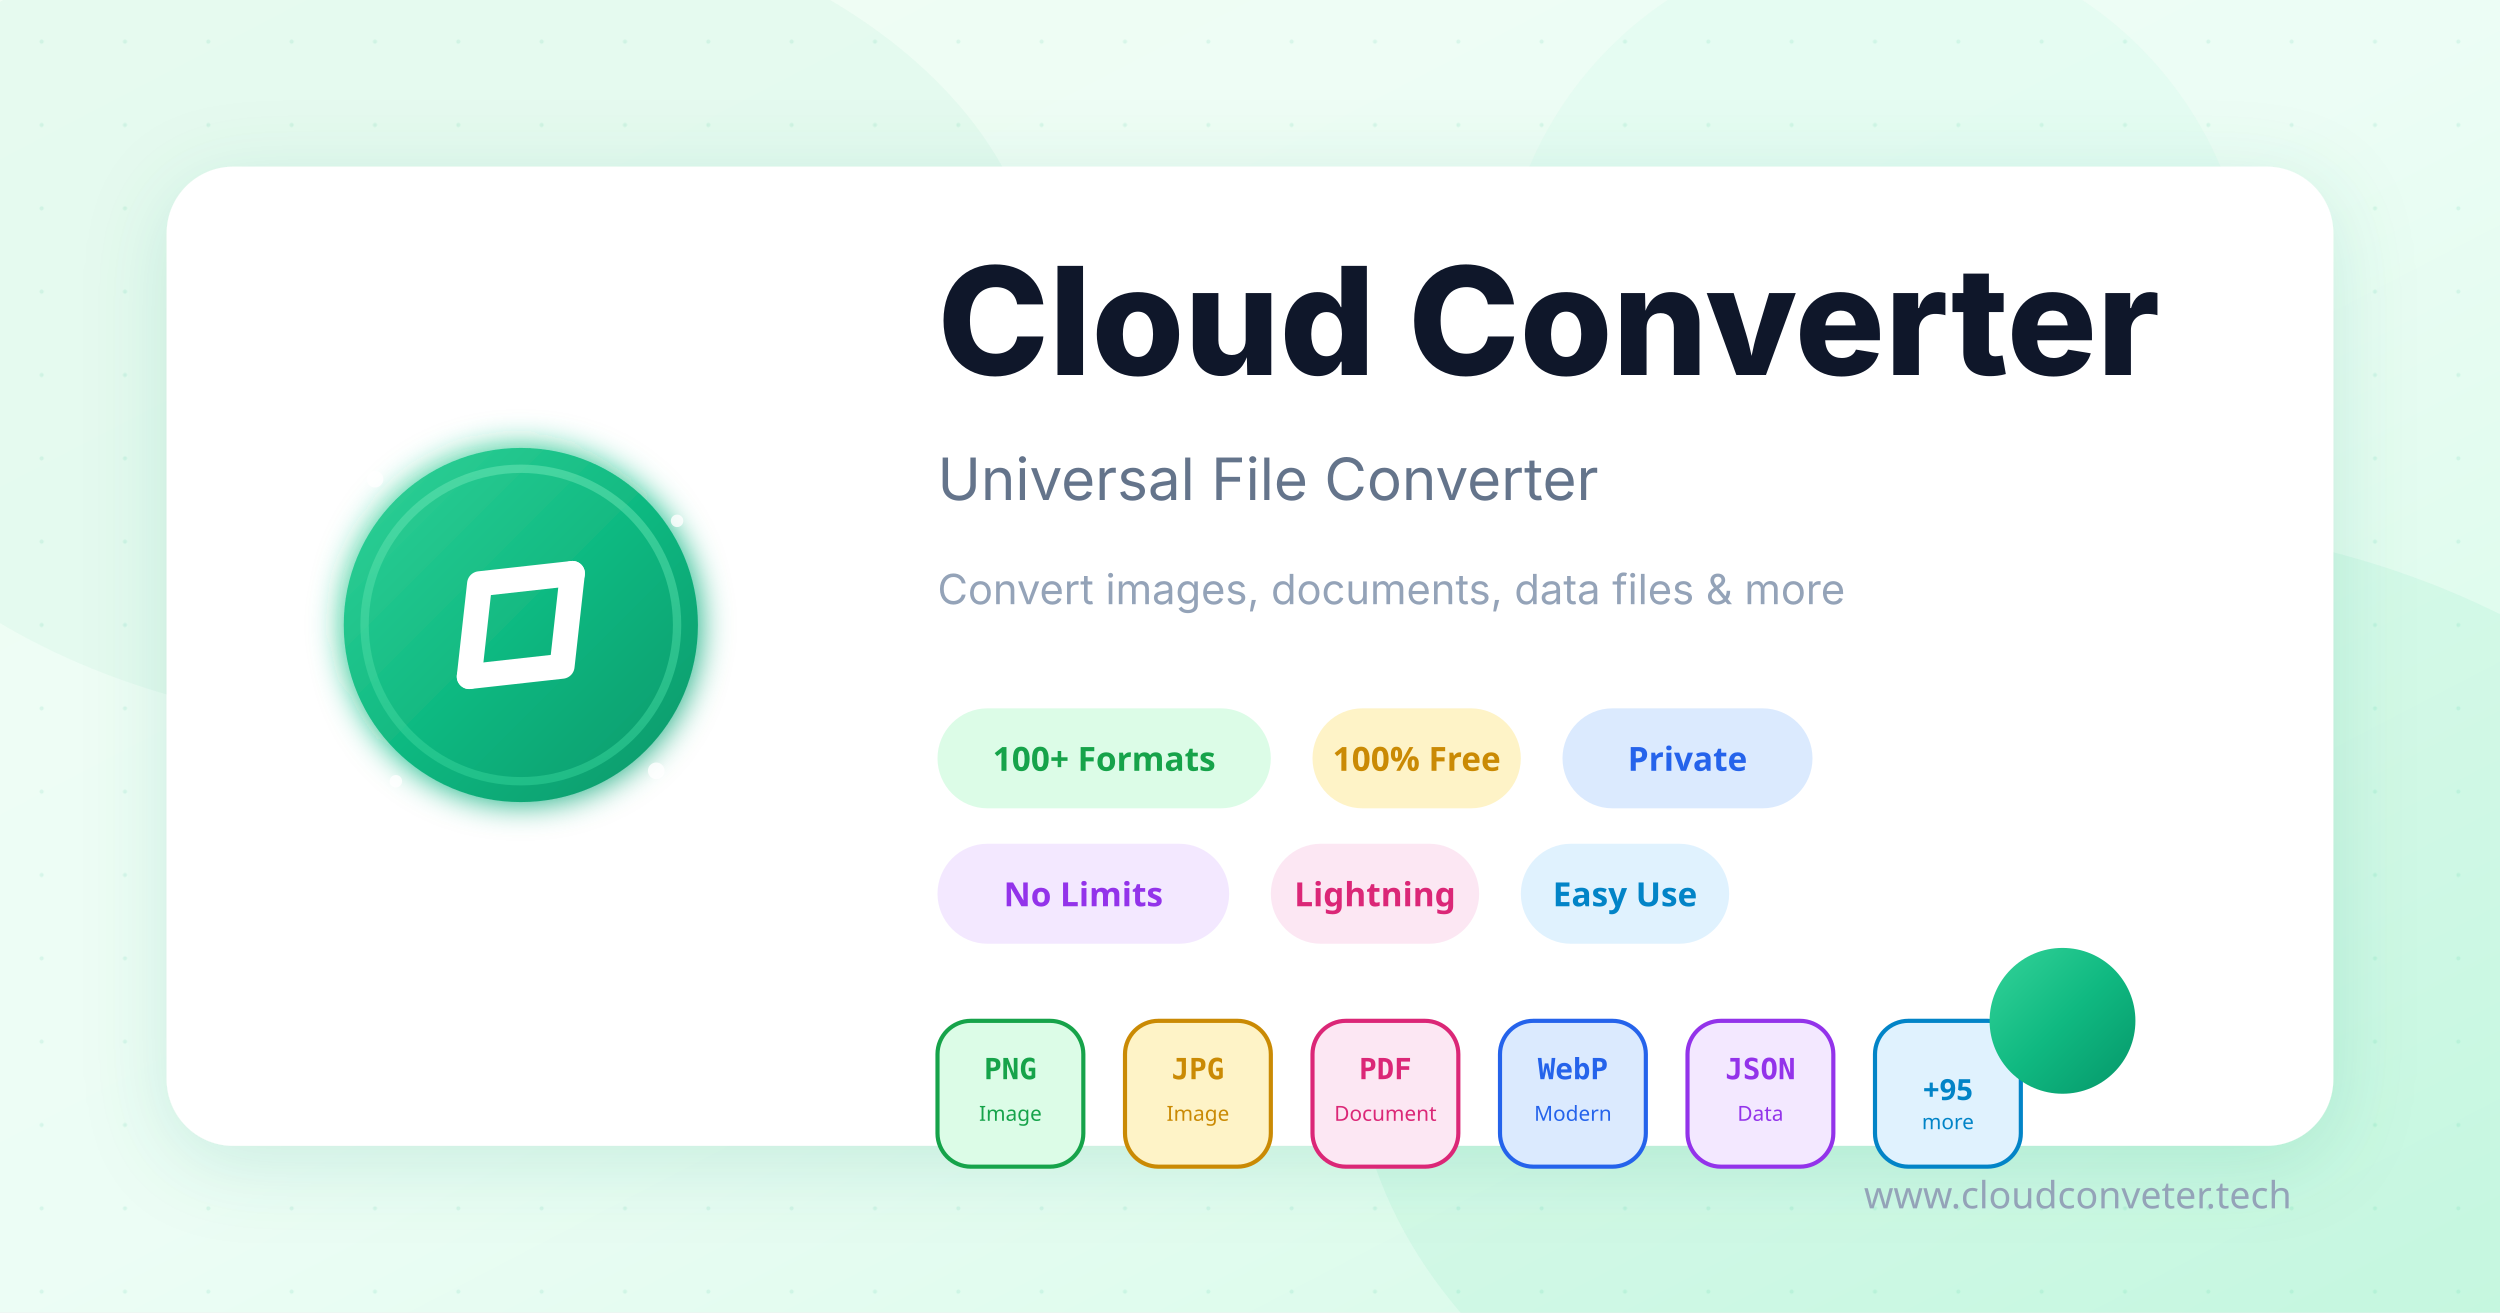
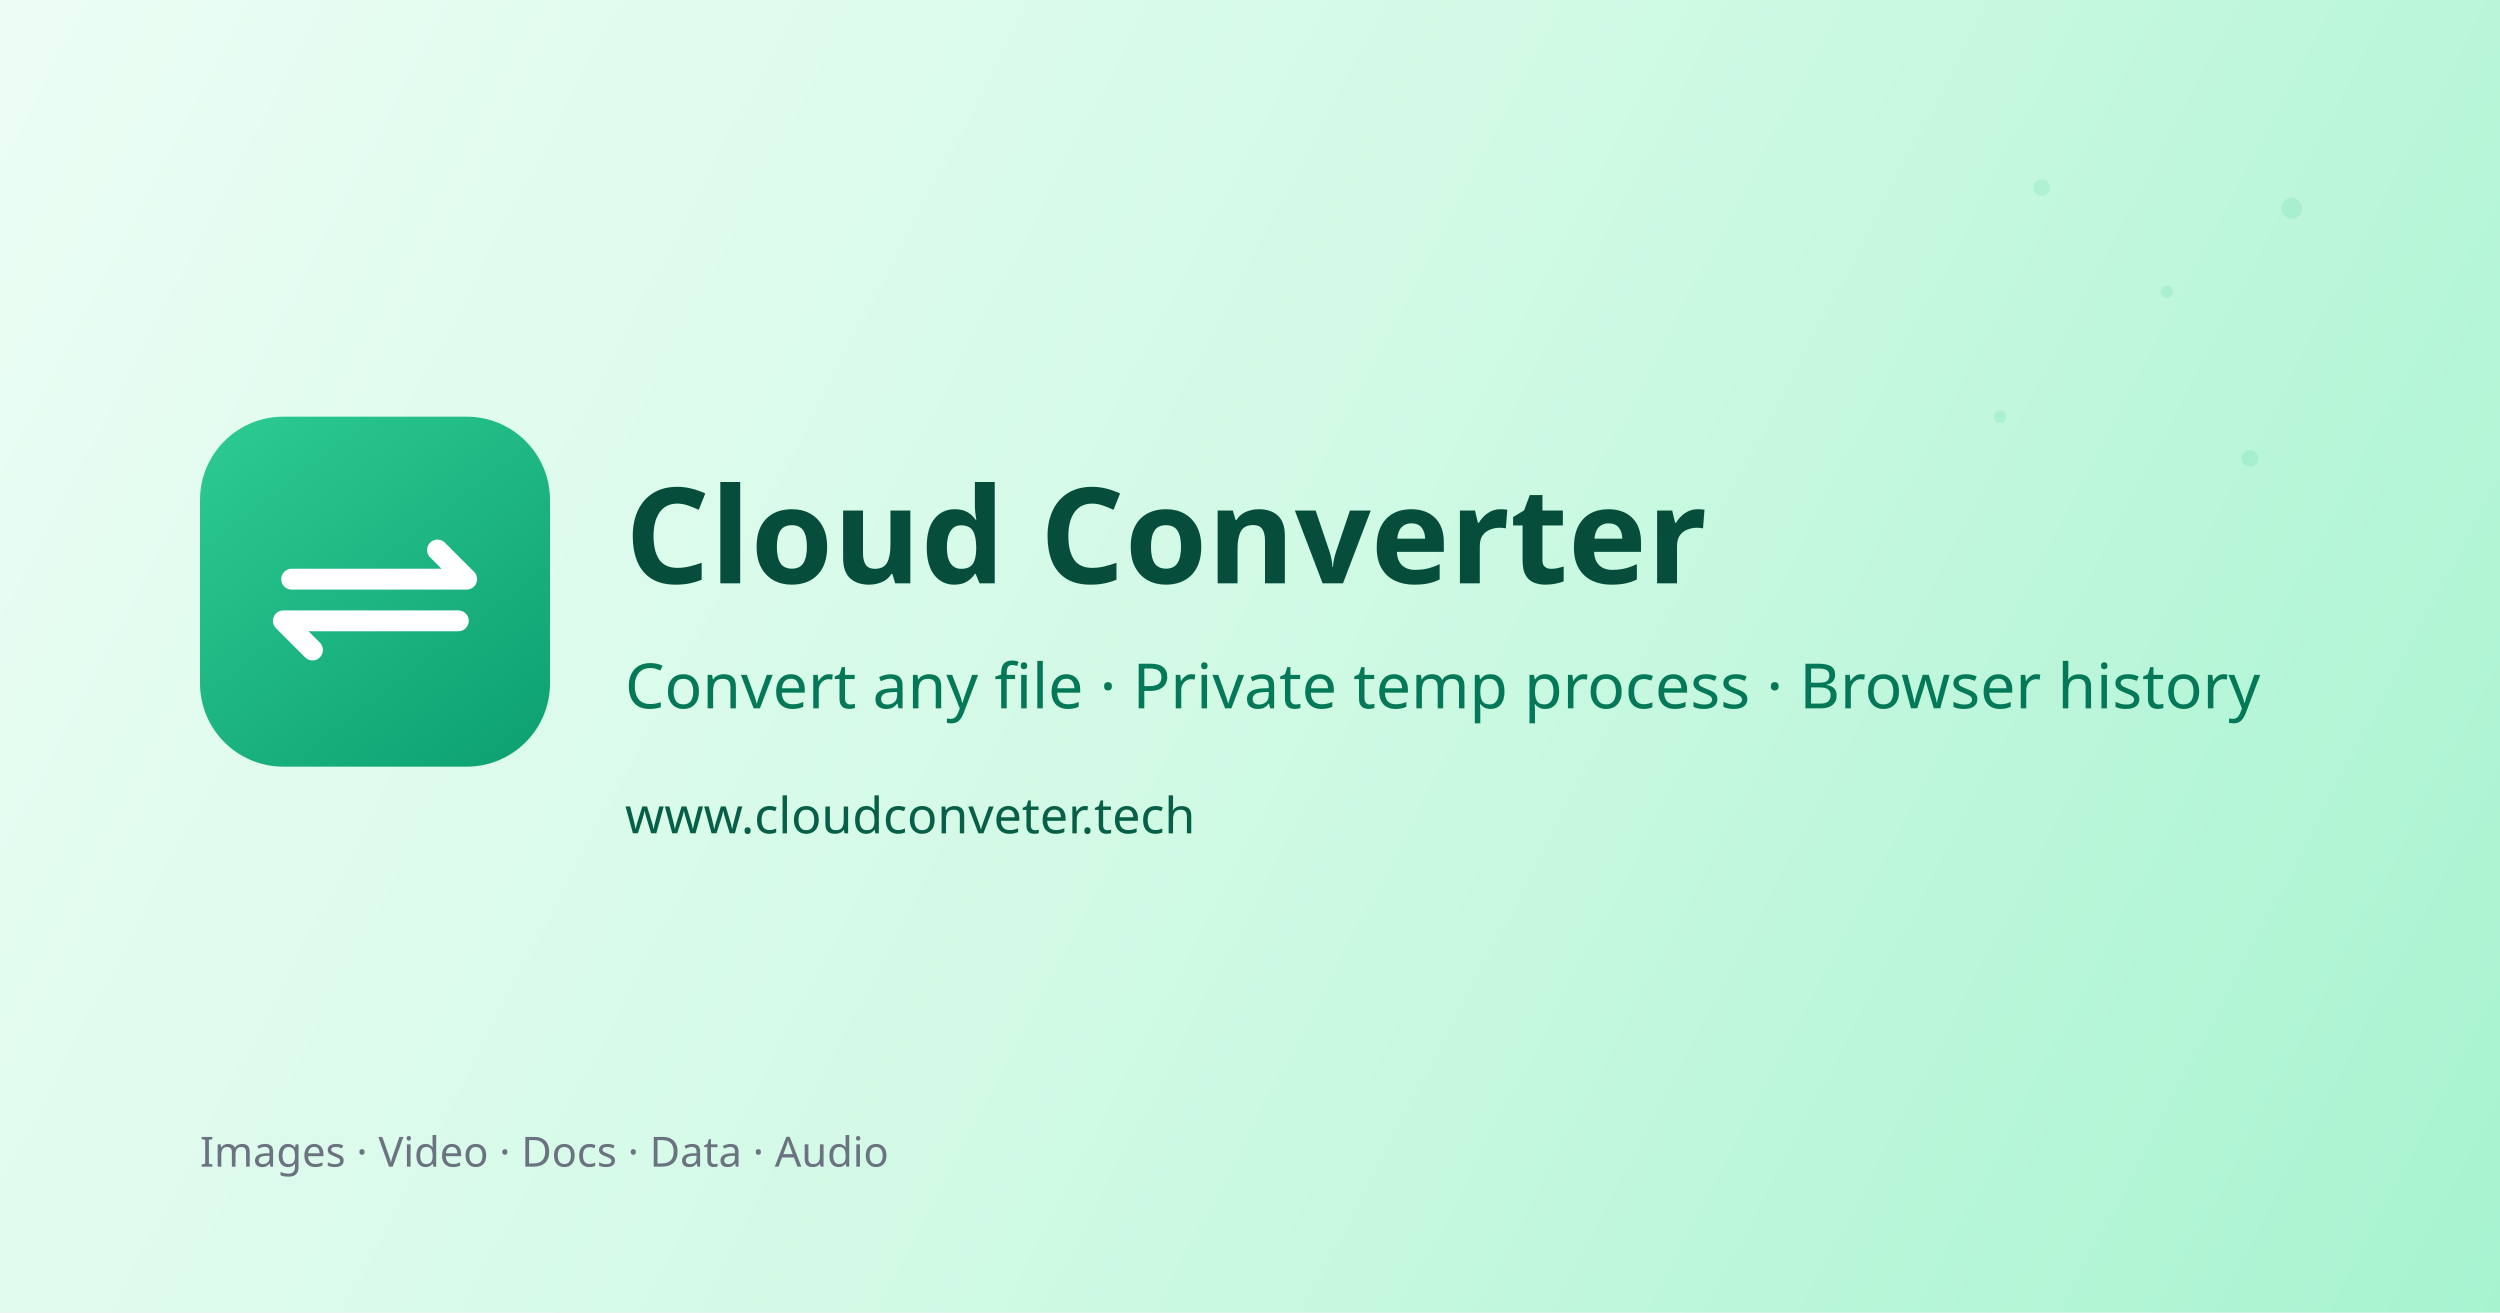
- <svg xmlns="http://www.w3.org/2000/svg" viewBox="0 0 1200 630">
+ <svg xmlns="http://www.w3.org/2000/svg" viewBox="0 0 1200 630" fill="none">
  <defs>
-     <linearGradient id="bgGrad1" x1="0%" y1="0%" x2="100%" y2="100%">
-       <stop offset="0%" style="stop-color:#f0fdf4" />
-       <stop offset="50%" style="stop-color:#ecfdf5" />
-       <stop offset="100%" style="stop-color:#d1fae5" />
+     <linearGradient id="ogBg" x1="0" y1="0" x2="1200" y2="630" gradientUnits="userSpaceOnUse">
+       <stop stop-color="#ecfdf5" />
+       <stop offset="0.5" stop-color="#d1fae5" />
+       <stop offset="1" stop-color="#a7f3d0" />
    </linearGradient>
-     <linearGradient id="brandGrad" x1="0%" y1="0%" x2="100%" y2="100%">
-       <stop offset="0%" style="stop-color:#34d399" />
-       <stop offset="50%" style="stop-color:#10b981" />
-       <stop offset="100%" style="stop-color:#059669" />
+     <linearGradient id="ogMark" x1="80" y1="160" x2="280" y2="420" gradientUnits="userSpaceOnUse">
+       <stop stop-color="#34d399" />
+       <stop offset="1" stop-color="#059669" />
    </linearGradient>
-     <linearGradient id="accentGrad" x1="0%" y1="0%" x2="0%" y2="100%">
-       <stop offset="0%" style="stop-color:#6ee7b7" />
-       <stop offset="100%" style="stop-color:#34d399" />
-     </linearGradient>
-     <filter id="cardShadow" x="-10%" y="-10%" width="120%" height="120%">
-       <feDropShadow dx="0" dy="8" stdDeviation="20" flood-color="#059669" flood-opacity="0.15" />
-     </filter>
-     <filter id="glow3" x="-50%" y="-50%" width="200%" height="200%">
-       <feGaussianBlur stdDeviation="8" result="coloredBlur" />
-       <feMerge>
-         <feMergeNode in="coloredBlur" />
-         <feMergeNode in="SourceGraphic" />
-       </feMerge>
-     </filter>
-     <pattern id="grid" width="40" height="40" patternUnits="userSpaceOnUse">
-       <circle cx="20" cy="20" r="1" fill="#10b981" opacity="0.1" />
-     </pattern>
  </defs>
-   <rect width="1200" height="630" fill="url(#bgGrad1)" />
-   <rect width="1200" height="630" fill="url(#grid)" />
-   <ellipse cx="200" cy="150" rx="300" ry="200" fill="#10b981" opacity="0.05" />
-   <ellipse cx="1000" cy="500" rx="350" ry="250" fill="#34d399" opacity="0.08" />
-   <circle cx="900" cy="150" r="180" fill="#6ee7b7" opacity="0.06" />
-   <rect x="80" y="80" width="1040" height="470" rx="32" fill="white" filter="url(#cardShadow)" />
-   <g transform="translate(150, 200)">
-     <circle cx="100" cy="100" r="85" fill="url(#brandGrad)" filter="url(#glow3)" />
-     <circle cx="100" cy="100" r="75" fill="none" stroke="url(#accentGrad)" stroke-width="4" opacity="0.5" />
-     <g transform="translate(100,100)">
-       <g transform="rotate(-45)">
-         <path d="M-35 0 L0 -28 L35 0" stroke="white" stroke-width="12" stroke-linecap="round" stroke-linejoin="round" fill="none" />
-         <path d="M-35 0 L0 28 L35 0" stroke="white" stroke-width="12" stroke-linecap="round" stroke-linejoin="round" fill="none" />
-       </g>
-     </g>
-     <g fill="white" opacity="0.8">
-       <circle cx="30" cy="30" r="4" />
-       <circle cx="175" cy="50" r="3" />
-       <circle cx="165" cy="170" r="4" />
-       <circle cx="40" cy="175" r="3" />
-     </g>
+   <rect width="1200" height="630" fill="url(#ogBg)" />
+   <g fill="#10b981" opacity="0.12">
+     <circle cx="980" cy="90" r="4" />
+     <circle cx="1040" cy="140" r="3" />
+     <circle cx="1100" cy="100" r="5" />
+     <circle cx="960" cy="200" r="3" />
+     <circle cx="1080" cy="220" r="4" />
  </g>
-   <g transform="translate(450, 180)">
-     <text x="0" y="0" font-family="system-ui, -apple-system, BlinkMacSystemFont, sans-serif" font-size="72" font-weight="800" fill="#0f172a">
-       Cloud Converter
-     </text>
-     <text x="0" y="60" font-family="system-ui, -apple-system, sans-serif" font-size="28" fill="#64748b">
-       Universal File Converter
-     </text>
-     <text x="0" y="110" font-family="system-ui, -apple-system, sans-serif" font-size="20" fill="#94a3b8">
-       Convert images, documents, data files &amp; more
-     </text>
-   </g>
-   <g transform="translate(450, 340)">
-     <g transform="translate(0, 0)">
-       <rect x="0" y="0" width="160" height="48" rx="24" fill="#dcfce7" />
-       <text x="80" y="30" font-family="system-ui, sans-serif" font-size="16" font-weight="600" fill="#16a34a" text-anchor="middle">100+ Formats</text>
-       <rect x="180" y="0" width="100" height="48" rx="24" fill="#fef3c7" />
-       <text x="230" y="30" font-family="system-ui, sans-serif" font-size="16" font-weight="600" fill="#ca8a04" text-anchor="middle">100% Free</text>
-       <rect x="300" y="0" width="120" height="48" rx="24" fill="#dbeafe" />
-       <text x="360" y="30" font-family="system-ui, sans-serif" font-size="16" font-weight="600" fill="#2563eb" text-anchor="middle">Private</text>
-     </g>
-     <g transform="translate(0, 65)">
-       <rect x="0" y="0" width="140" height="48" rx="24" fill="#f3e8ff" />
-       <text x="70" y="30" font-family="system-ui, sans-serif" font-size="16" font-weight="600" fill="#9333ea" text-anchor="middle">No Limits</text>
-       <rect x="160" y="0" width="100" height="48" rx="24" fill="#fce7f3" />
-       <text x="210" y="30" font-family="system-ui, sans-serif" font-size="16" font-weight="600" fill="#db2777" text-anchor="middle">Lightning</text>
-       <rect x="280" y="0" width="100" height="48" rx="24" fill="#e0f2fe" />
-       <text x="330" y="30" font-family="system-ui, sans-serif" font-size="16" font-weight="600" fill="#0284c7" text-anchor="middle">Easy Use</text>
-     </g>
-   </g>
-   <g transform="translate(450, 490)">
-     <g transform="translate(0, 0)">
-       <rect width="70" height="70" rx="16" fill="#dcfce7" stroke="#16a34a" stroke-width="2" />
-       <text x="35" y="28" font-family="system-ui, monospace" font-size="14" font-weight="700" fill="#16a34a" text-anchor="middle">PNG</text>
-       <text x="35" y="48" font-family="system-ui" font-size="10" fill="#16a34a" text-anchor="middle">Image</text>
-     </g>
-     <g transform="translate(90, 0)">
-       <rect width="70" height="70" rx="16" fill="#fef3c7" stroke="#ca8a04" stroke-width="2" />
-       <text x="35" y="28" font-family="system-ui, monospace" font-size="14" font-weight="700" fill="#ca8a04" text-anchor="middle">JPG</text>
-       <text x="35" y="48" font-family="system-ui" font-size="10" fill="#ca8a04" text-anchor="middle">Image</text>
-     </g>
-     <g transform="translate(180, 0)">
-       <rect width="70" height="70" rx="16" fill="#fce7f3" stroke="#db2777" stroke-width="2" />
-       <text x="35" y="28" font-family="system-ui, monospace" font-size="14" font-weight="700" fill="#db2777" text-anchor="middle">PDF</text>
-       <text x="35" y="48" font-family="system-ui" font-size="10" fill="#db2777" text-anchor="middle">Document</text>
-     </g>
-     <g transform="translate(270, 0)">
-       <rect width="70" height="70" rx="16" fill="#dbeafe" stroke="#2563eb" stroke-width="2" />
-       <text x="35" y="28" font-family="system-ui, monospace" font-size="14" font-weight="700" fill="#2563eb" text-anchor="middle">WebP</text>
-       <text x="35" y="48" font-family="system-ui" font-size="10" fill="#2563eb" text-anchor="middle">Modern</text>
-     </g>
-     <g transform="translate(360, 0)">
-       <rect width="70" height="70" rx="16" fill="#f3e8ff" stroke="#9333ea" stroke-width="2" />
-       <text x="35" y="28" font-family="system-ui, monospace" font-size="14" font-weight="700" fill="#9333ea" text-anchor="middle">JSON</text>
-       <text x="35" y="48" font-family="system-ui" font-size="10" fill="#9333ea" text-anchor="middle">Data</text>
-     </g>
-     <g transform="translate(450, 0)">
-       <rect width="70" height="70" rx="16" fill="#e0f2fe" stroke="#0284c7" stroke-width="2" />
-       <text x="35" y="38" font-family="system-ui" font-size="14" font-weight="600" fill="#0284c7" text-anchor="middle">+95</text>
-       <text x="35" y="52" font-family="system-ui" font-size="10" fill="#0284c7" text-anchor="middle">more</text>
-     </g>
-     <g transform="translate(540, 0)">
-       <circle width="70" height="70" r="35" fill="url(#brandGrad)" />
-       <path d="M25 35 L45 35 M38 28 L45 35 L38 42" stroke="white" stroke-width="4" stroke-linecap="round" stroke-linejoin="round" fill="none" />
-     </g>
-   </g>
-   <text x="1100" y="580" font-family="system-ui, sans-serif" font-size="18" fill="#94a3b8" text-anchor="end">www.cloudconveter.tech</text>
+   <rect x="96" y="200" width="168" height="168" rx="40" fill="url(#ogMark)" />
+   <path d="M140 278h84l-14-14" stroke="#fff" stroke-width="10" stroke-linecap="round" stroke-linejoin="round" />
+   <path d="M220 298h-84l14 14" stroke="#fff" stroke-width="10" stroke-linecap="round" stroke-linejoin="round" />
+   <text x="300" y="280" font-family="system-ui,Segoe UI,sans-serif" font-size="64" font-weight="800" fill="#064e3b">Cloud Converter</text>
+   <text x="300" y="340" font-family="system-ui,Segoe UI,sans-serif" font-size="30" font-weight="500" fill="#047857">Convert any file · Private temp process · Browser history</text>
+   <text x="300" y="400" font-family="system-ui,Segoe UI,sans-serif" font-size="24" fill="#065f46">www.cloudconveter.tech</text>
+   <text x="96" y="560" font-family="system-ui,Segoe UI,sans-serif" font-size="20" fill="#6b7280">Images · Video · Docs · Data · Audio</text>
</svg>
